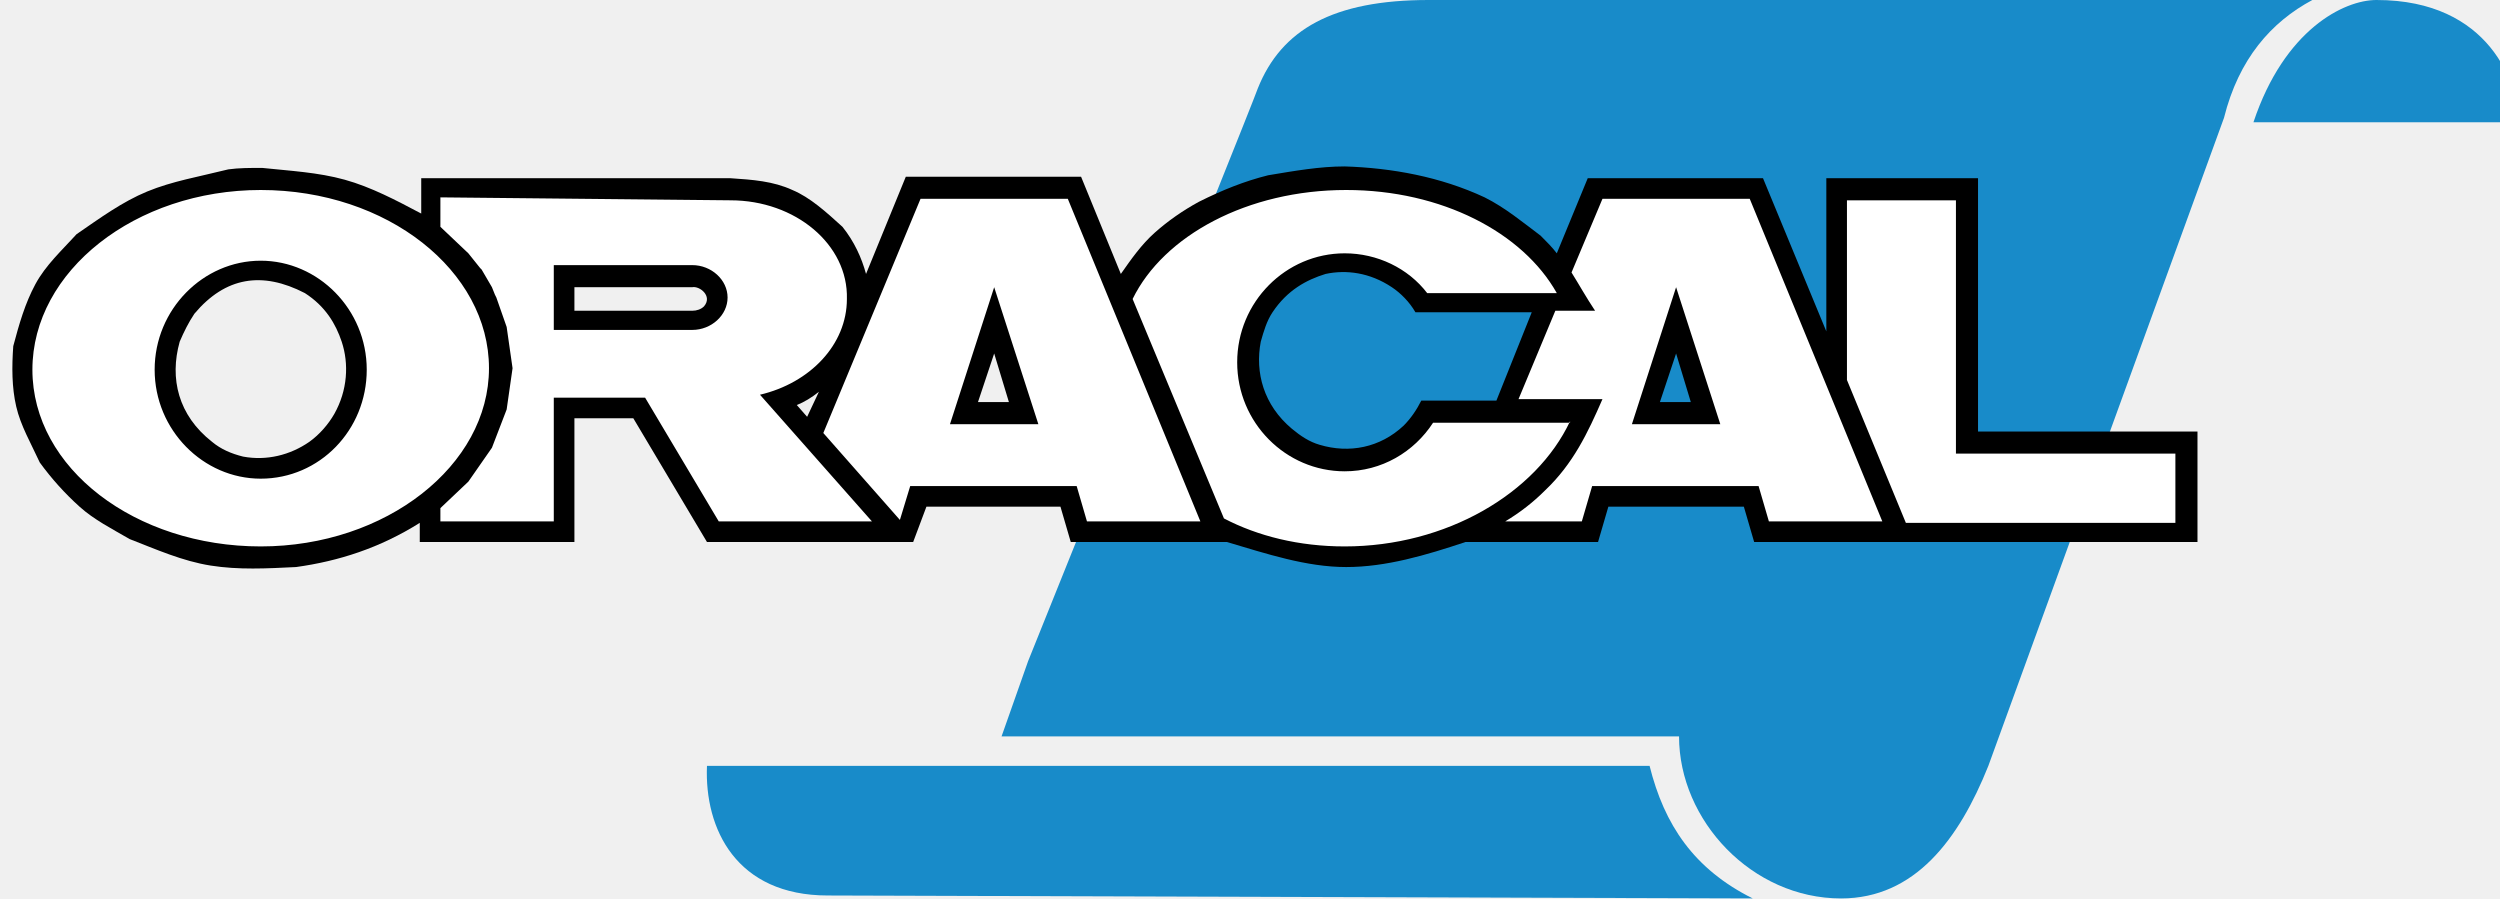
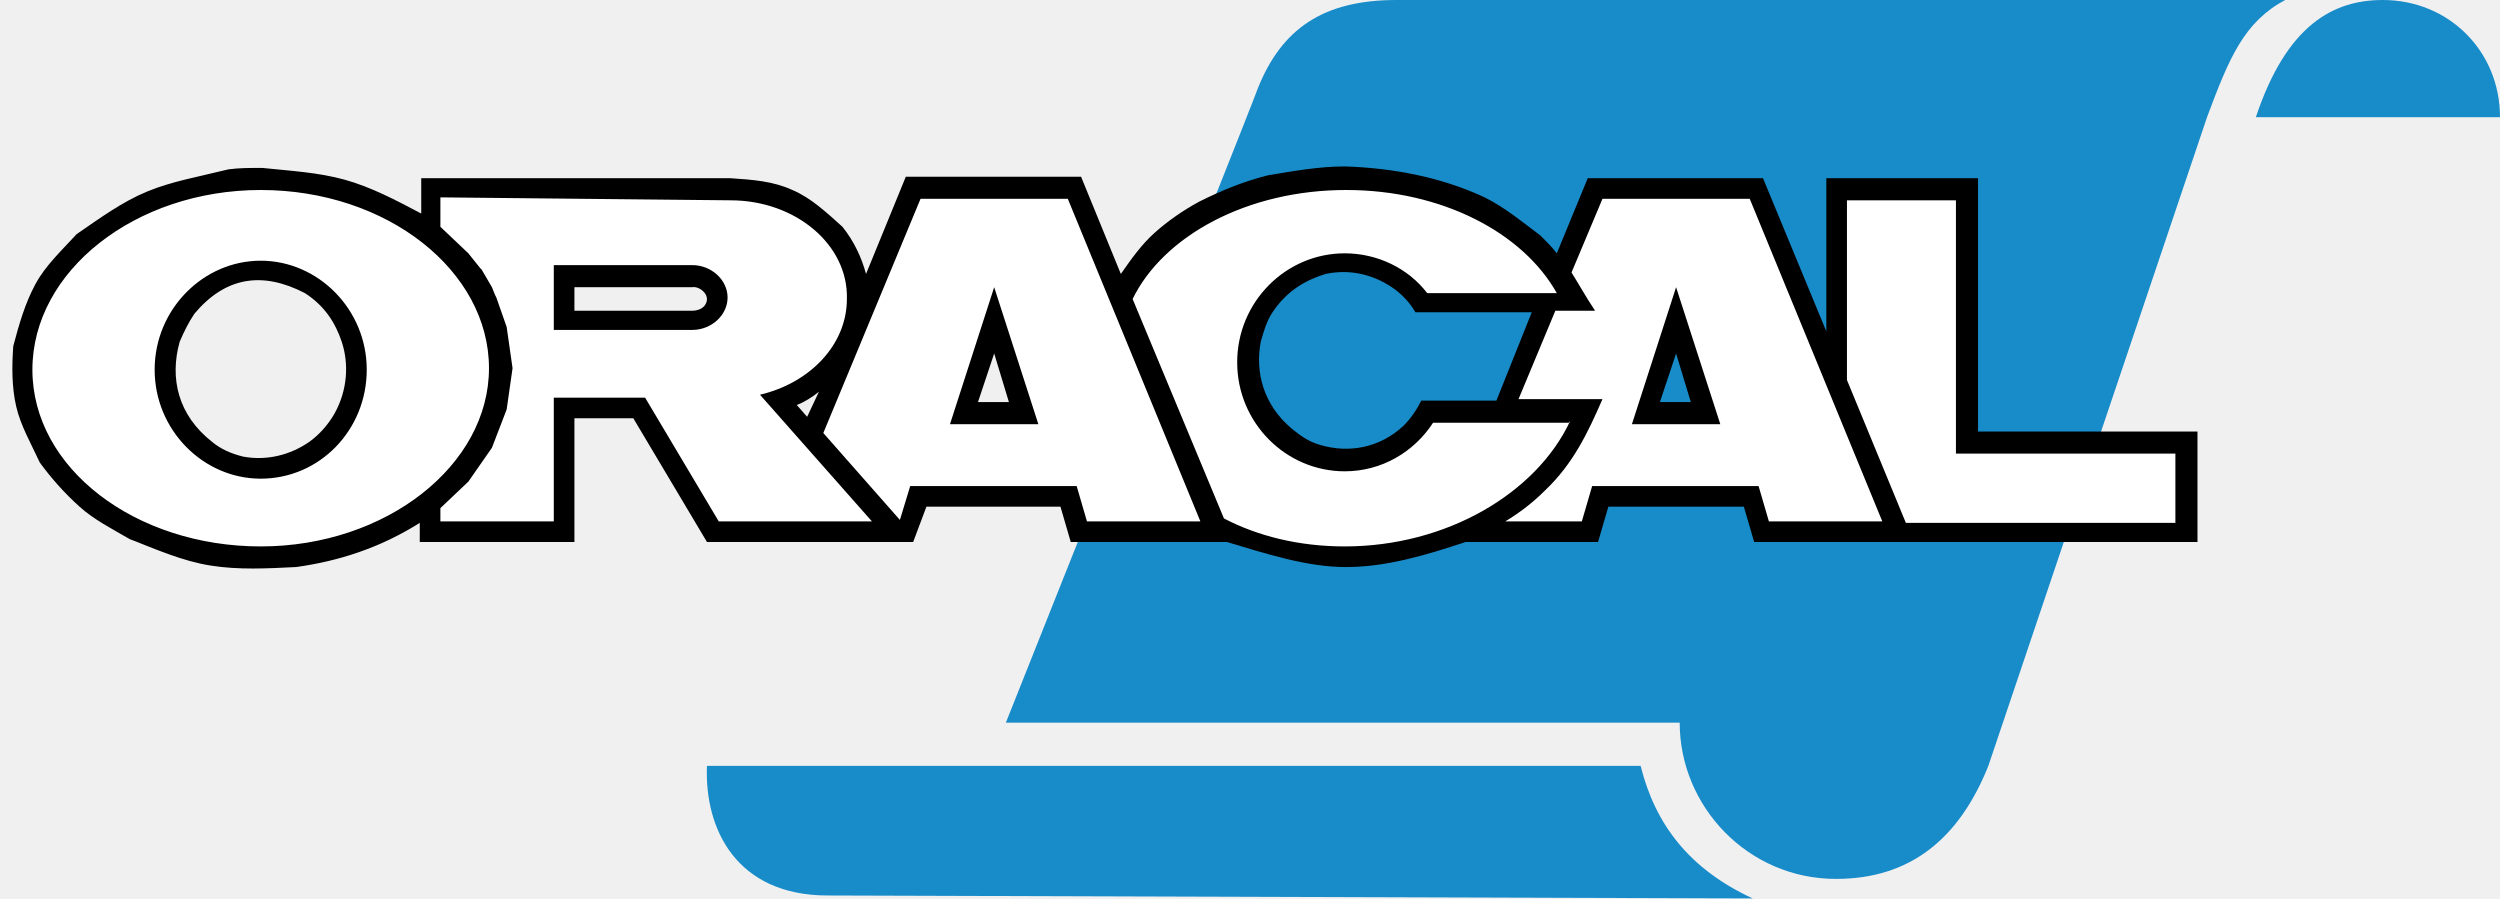
<svg xmlns="http://www.w3.org/2000/svg" width="128px" height="46px" viewBox="0 0 128 46" version="1.1">
  <defs />
  <g id="icon-oracal" stroke="none" stroke-width="1" fill="none" fill-rule="evenodd">
    <g id="Shape">
-       <path d="M36.197,39.213 L84.459,39.213 C85.213,42.23 86.721,44.492 89.738,46 L42.38,45.849 C37.705,45.849 36.062,42.443 36.197,39.213 Z" fill="#188BC9" fill-rule="nonzero" />
-       <path d="M52.636,33.859 L51.279,37.705 L85.967,37.705 C85.967,42.003 89.697,46 94.262,46 C98.033,46 100.295,42.984 101.803,39.213 L113.869,6.033 C114.623,3.016 116.282,1.131 118.393,7.10542736e-15 L73.148,7.10542736e-15 C68.254,7.10542736e-15 65.607,1.508 64.4,4.525 C64.249,4.977 60.328,14.755 52.636,33.859 Z" fill="#188BC9" fill-rule="nonzero" />
-       <path d="M128.951,6.259 L115.377,6.259 C116.961,1.508 120.015,9.36843648e-17 121.674,0 C127.517,0 128.951,4.374 128.951,6.259 Z" fill="#188BC9" fill-rule="nonzero" />
+       <path d="M36.197,39.213 L84,39.213 C84.754,42.23 86.5,44.5 89.738,46 L42.38,45.849 C37.705,45.849 36.062,42.443 36.197,39.213 Z" fill="#188BC9" fill-rule="nonzero" />
+       <path d="M51.5,37 L86,37 C86,41.298 89.5,45 94,45 C97.77,45 100.295,42.984 101.803,39.213 L113,6 C114.131,2.967 114.889,1.131 117,7.10542736e-15 L71.5,7.10542736e-15 C67.707,7.56991905e-15 65.607,1.508 64.4,4.525 C64.249,4.977 59.949,15.802 51.5,37 Z" fill="#188BC9" fill-rule="nonzero" />
+       <path d="M128,6 L115.5,6 C117.084,1.249 119.485,3.08047132e-16 122,0 C125.369,-4.12617833e-16 128,2.611 128,6 Z" fill="#188BC9" fill-rule="nonzero" />
      <path d="M90.266,9.125 L81.292,9.125 L79.708,12.97 C79.482,12.669 79.18,12.367 78.879,12.066 C77.974,11.387 77.069,10.633 76.013,10.105 C73.751,9.049 71.262,8.597 68.849,8.521 C67.567,8.521 66.285,8.748 64.928,8.974 C63.721,9.275 62.59,9.728 61.384,10.331 C60.554,10.784 59.8,11.311 59.121,11.915 C58.443,12.518 57.915,13.272 57.387,14.026 L55.351,9.049 L46.377,9.049 L44.341,14.026 C44.115,13.197 43.738,12.367 43.134,11.613 C42.305,10.859 41.475,10.105 40.57,9.728 C39.59,9.275 38.534,9.2 37.403,9.125 C34.311,9.125 31.22,9.125 28.128,9.125 L21.567,9.125 L21.567,10.934 C20.285,10.256 19.003,9.577 17.646,9.2 C16.289,8.823 14.856,8.748 13.423,8.597 C12.82,8.597 12.216,8.597 11.689,8.672 C10.18,9.049 8.823,9.275 7.541,9.803 C6.259,10.331 5.128,11.161 3.921,11.99 C3.167,12.82 2.338,13.574 1.81,14.554 C1.282,15.534 0.98,16.59 0.679,17.721 C0.603,18.777 0.603,19.833 0.83,20.813 C1.056,21.793 1.584,22.698 2.036,23.679 C2.639,24.508 3.318,25.262 4.072,25.941 C4.826,26.62 5.731,27.072 6.636,27.6 C7.993,28.128 9.351,28.731 10.784,28.957 C12.216,29.184 13.649,29.108 15.157,29.033 C17.344,28.731 19.456,28.052 21.492,26.77 L21.492,27.751 L29.41,27.751 L29.41,21.416 L32.426,21.416 L36.197,27.751 L46.754,27.751 L47.433,25.941 L54.295,25.941 L54.823,27.751 L62.816,27.751 C64.852,28.354 66.889,29.033 68.925,29.033 C70.961,29.033 72.997,28.43 75.033,27.751 L81.82,27.751 L82.348,25.941 L89.285,25.941 L89.813,27.751 C92.226,27.751 94.564,27.751 96.977,27.751 L112.511,27.751 L112.511,22.095 L101.275,22.095 L101.275,9.125 L93.508,9.125 L93.508,16.967 L90.266,9.125 Z M76.616,20.511 L72.77,20.511 C72.544,20.964 72.243,21.416 71.866,21.793 C70.659,22.925 69.075,23.226 67.567,22.774 C67.039,22.623 66.587,22.321 66.134,21.944 C64.702,20.738 64.249,19.079 64.551,17.495 C64.702,16.967 64.852,16.439 65.154,15.987 C65.908,14.856 66.889,14.328 67.869,14.026 C68.925,13.8 70.131,13.951 71.262,14.705 C71.715,15.007 72.167,15.459 72.469,15.987 L78.426,15.987 L76.616,20.511 Z M41.325,21.341 L40.797,20.738 C41.174,20.587 41.551,20.361 41.928,20.059 L41.325,21.341 Z M9.954,16.062 C11.538,14.177 13.423,13.875 15.61,15.007 C16.666,15.685 17.193,16.59 17.495,17.495 C17.872,18.626 17.797,19.984 17.118,21.19 C16.816,21.718 16.364,22.246 15.836,22.623 C14.856,23.302 13.649,23.603 12.443,23.377 C11.839,23.226 11.311,23 10.859,22.623 C9.125,21.266 8.672,19.38 9.2,17.495 C9.426,16.967 9.652,16.515 9.954,16.062 Z M35.443,14.705 C35.82,14.63 36.498,15.157 36.046,15.685 C35.895,15.836 35.669,15.911 35.443,15.911 L29.41,15.911 L29.41,14.705 L35.443,14.705 Z M51.656,20.587 L50.072,20.587 L50.902,18.098 L51.656,20.587 Z M86.57,20.587 L84.987,20.587 L85.816,18.098 L86.57,20.587 Z" fill="#000000" fill-rule="nonzero" />
      <path d="M13.348,9.728 C19.833,9.728 25.036,13.875 25.036,18.852 C25.036,23.83 19.757,27.977 13.348,27.977 C6.938,27.977 1.659,23.98 1.659,18.928 C1.659,13.875 6.938,9.728 13.348,9.728 Z M13.348,13.348 C16.289,13.348 18.777,15.836 18.777,18.928 C18.777,22.02 16.364,24.508 13.348,24.508 C10.407,24.508 7.918,22.02 7.918,18.928 C7.918,15.836 10.407,13.348 13.348,13.348 Z M28.354,13.574 L35.443,13.574 C36.423,13.574 37.252,14.328 37.252,15.233 C37.252,16.138 36.423,16.892 35.443,16.892 L28.354,16.892 L28.354,13.574 Z M37.403,10.256 C40.721,10.256 43.436,12.518 43.361,15.308 C43.361,17.646 41.475,19.607 38.911,20.21 L44.643,26.695 L36.8,26.695 L33.03,20.361 L28.354,20.361 L28.354,26.695 L22.548,26.695 L22.548,26.016 L23.98,24.659 L25.187,22.925 L25.941,20.964 L26.243,18.852 L25.941,16.741 L25.413,15.233 L25.338,15.082 L25.187,14.705 L24.659,13.8 L24.584,13.725 L23.98,12.97 L22.548,11.613 L22.548,10.105 L37.403,10.256 Z M55.652,26.695 L61.459,26.695 L54.672,10.18 C52.184,10.18 49.62,10.18 47.131,10.18 L42.154,22.17 L46.075,26.62 L46.603,24.885 L55.125,24.885 L55.652,26.695 Z M50.902,14.705 L53.164,21.718 L48.639,21.718 L50.902,14.705 Z M80.387,21.567 C78.652,25.262 74.052,27.977 68.849,27.977 C66.511,27.977 64.4,27.449 62.666,26.544 L57.99,15.308 C59.574,12.066 63.872,9.728 68.925,9.728 C73.826,9.728 77.974,11.915 79.708,15.007 L73.072,15.007 C72.092,13.725 70.508,12.97 68.849,12.97 C65.833,12.97 63.344,15.459 63.344,18.551 C63.344,21.643 65.833,24.131 68.849,24.131 C70.734,24.131 72.393,23.151 73.374,21.643 L80.387,21.643 L80.387,21.567 Z M90.567,26.695 L96.374,26.695 L89.587,10.18 C87.098,10.18 84.534,10.18 82.046,10.18 L80.462,13.951 C80.839,14.554 81.216,15.233 81.669,15.911 L79.633,15.911 L77.748,20.436 L82.046,20.436 C81.292,22.17 80.538,23.754 79.105,25.111 C78.502,25.715 77.823,26.243 77.069,26.695 L80.99,26.695 L81.518,24.885 L90.039,24.885 L90.567,26.695 Z M85.816,14.705 L88.079,21.718 L83.554,21.718 L85.816,14.705 Z M94.564,10.256 L100.144,10.256 L100.144,23.226 L111.38,23.226 L111.38,26.77 L97.58,26.77 L94.564,19.456 L94.564,10.256 Z" fill="#FFFFFF" />
    </g>
  </g>
</svg>
